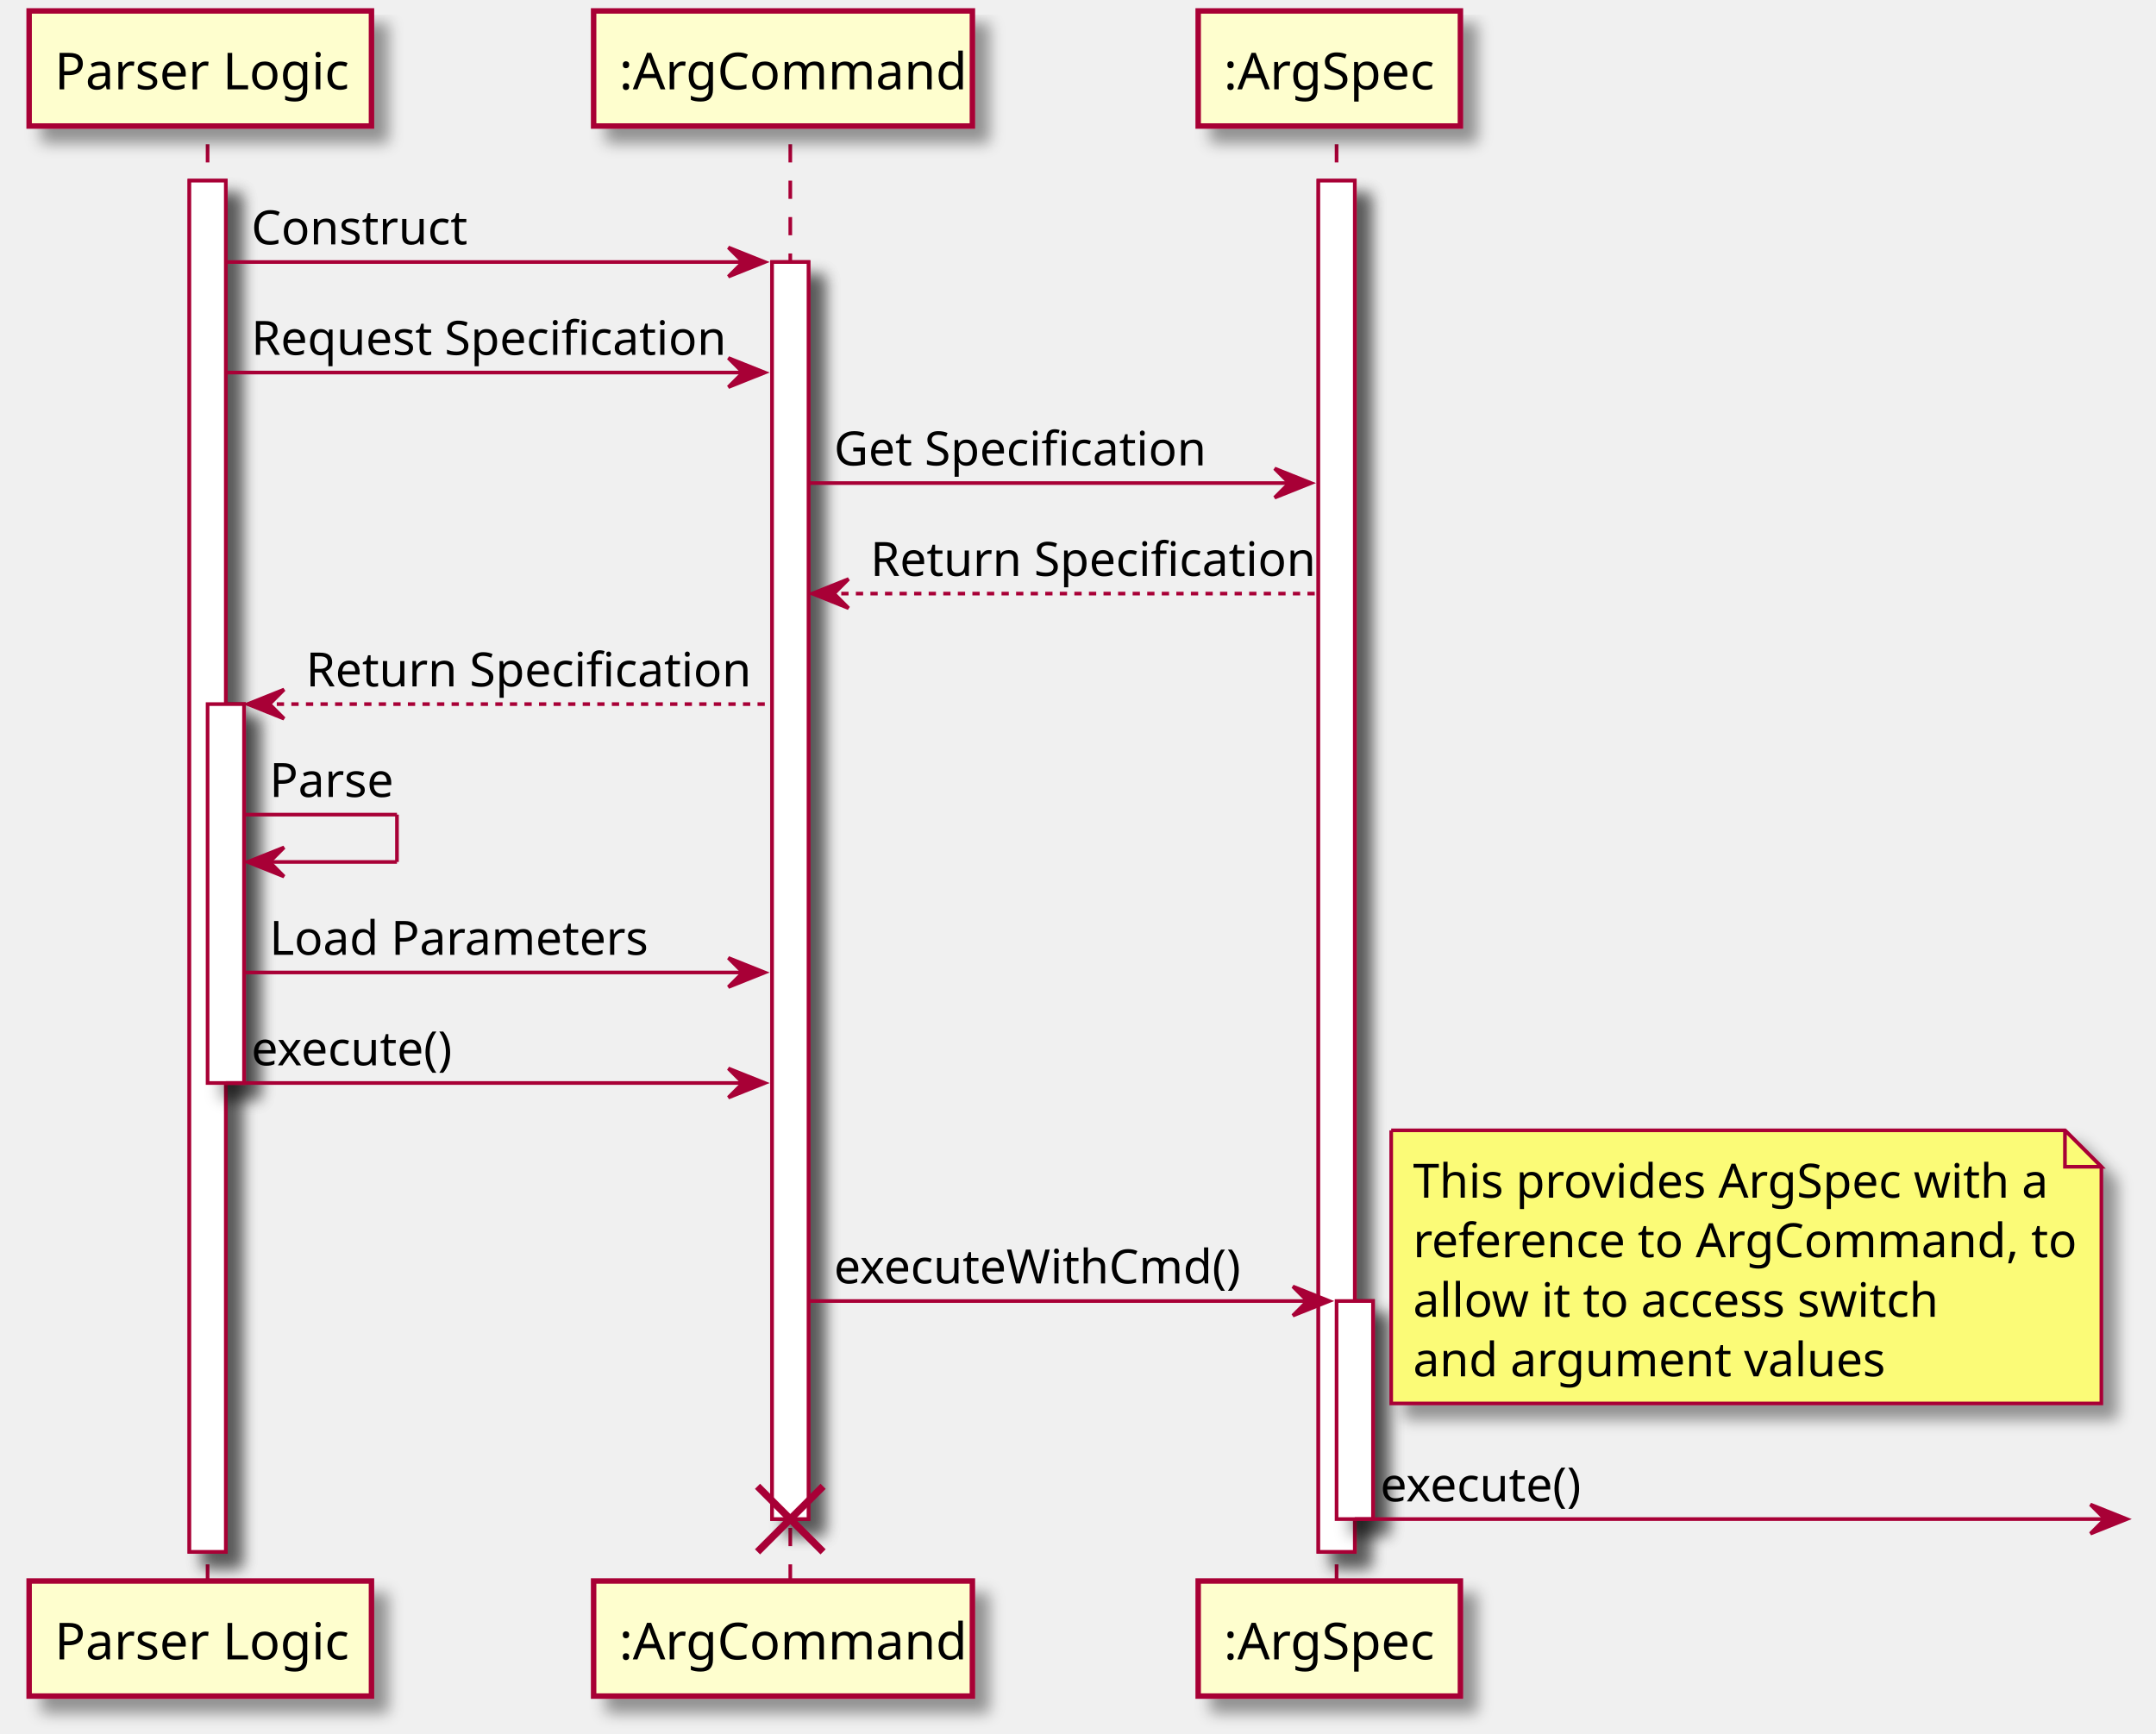
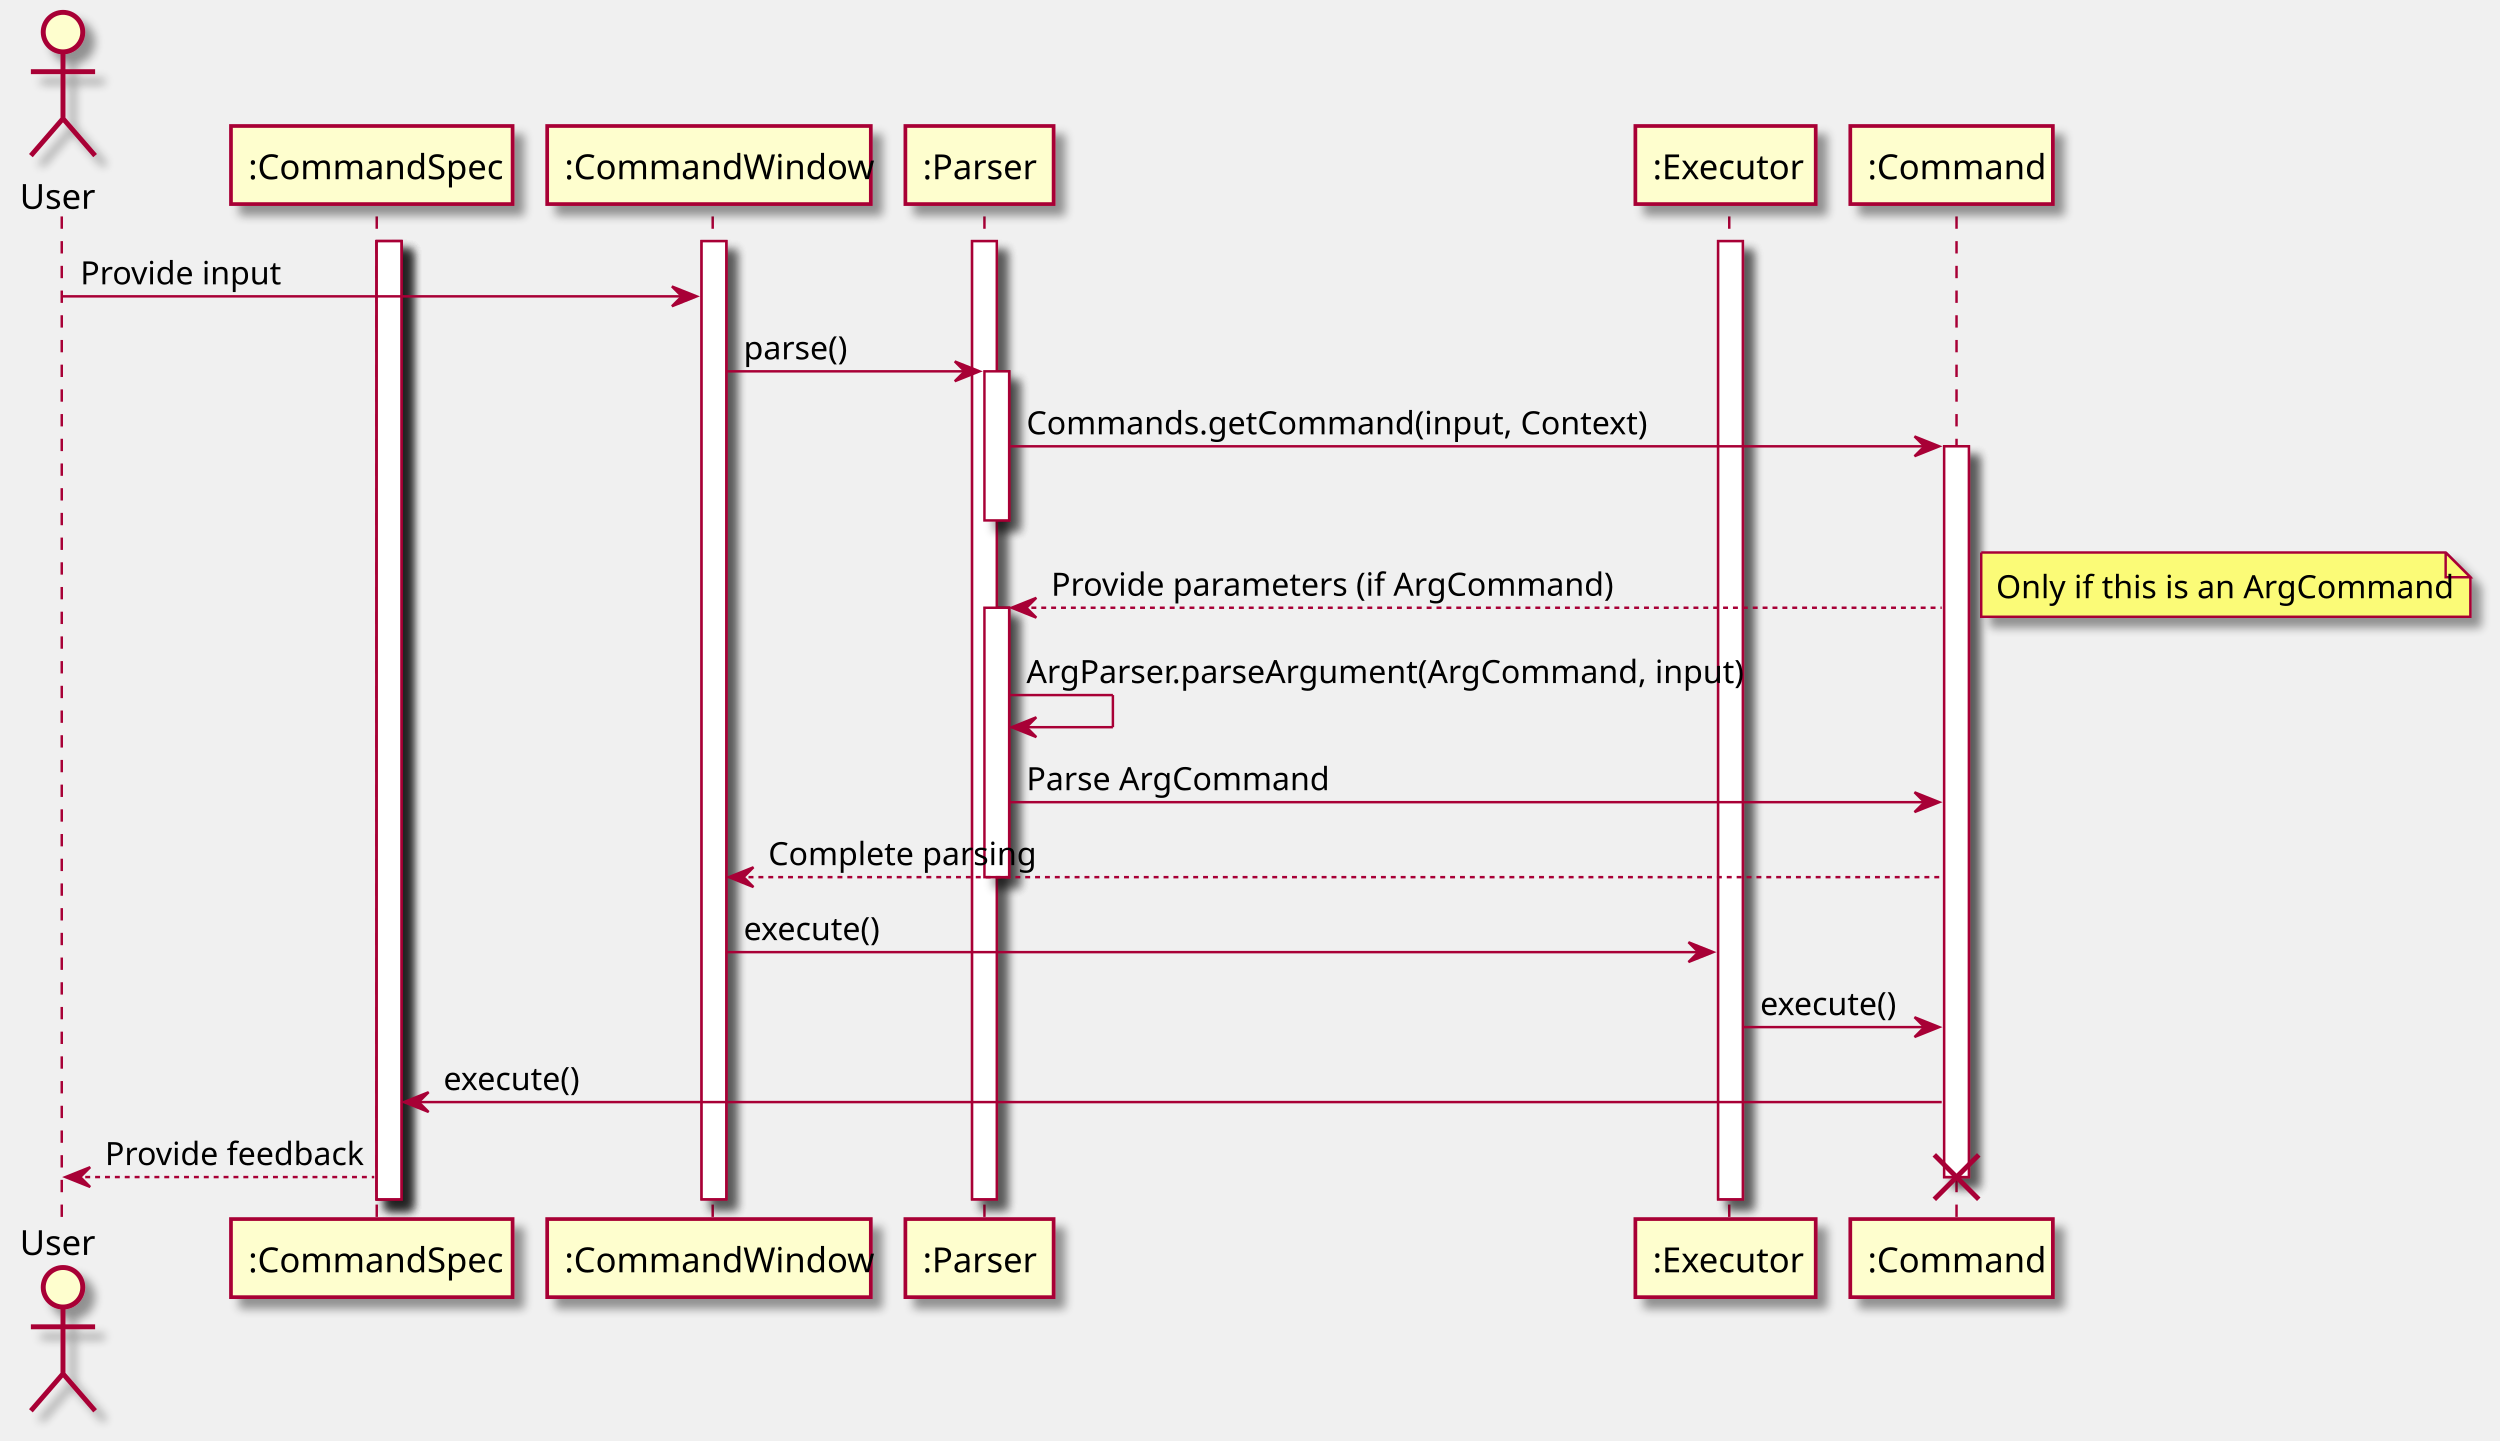
- <svg xmlns="http://www.w3.org/2000/svg" contentScriptType="application/ecmascript" contentStyleType="text/css" height="476px" preserveAspectRatio="none" style="width:592px;height:476px;" version="1.1" viewBox="0 0 592 476" width="592px" zoomAndPan="magnify">
+ <svg xmlns="http://www.w3.org/2000/svg" contentScriptType="application/ecmascript" contentStyleType="text/css" height="583px" preserveAspectRatio="none" style="width:1012px;height:583px;" version="1.1" viewBox="0 0 1012 583" width="1012px" zoomAndPan="magnify">
  <defs>
-     <filter height="300%" id="fcdjhxbaj05fv" width="300%" x="-1" y="-1">
+     <filter height="300%" id="fooc3jrnukhhn" width="300%" x="-1" y="-1">
      <feGaussianBlur result="blurOut" stdDeviation="2.0" />
      <feColorMatrix in="blurOut" result="blurOut2" type="matrix" values="0 0 0 0 0 0 0 0 0 0 0 0 0 0 0 0 0 0 .4 0" />
      <feOffset dx="4.0" dy="4.0" in="blurOut2" result="blurOut3" />
      <feBlend in="SourceGraphic" in2="blurOut3" mode="normal" />
    </filter>
  </defs>
  <g>
-     <rect fill="#FFFFFF" filter="url(#fcdjhxbaj05fv)" height="376.57" style="stroke: #A80036; stroke-width: 1.0;" width="10" x="52" y="49.609" />
-     <rect fill="#FFFFFF" filter="url(#fcdjhxbaj05fv)" height="104.055" style="stroke: #A80036; stroke-width: 1.0;" width="10" x="57" y="193.367" />
-     <rect fill="#FFFFFF" filter="url(#fcdjhxbaj05fv)" height="345.219" style="stroke: #A80036; stroke-width: 1.0;" width="10" x="212" y="71.961" />
-     <rect fill="#FFFFFF" filter="url(#fcdjhxbaj05fv)" height="376.57" style="stroke: #A80036; stroke-width: 1.0;" width="10" x="362" y="49.609" />
-     <rect fill="#FFFFFF" filter="url(#fcdjhxbaj05fv)" height="59.879" style="stroke: #A80036; stroke-width: 1.0;" width="10" x="367" y="357.301" />
-     <line style="stroke: #A80036; stroke-width: 1.0; stroke-dasharray: 5.0,5.0;" x1="57" x2="57" y1="39.609" y2="435.18" />
-     <line style="stroke: #A80036; stroke-width: 1.0; stroke-dasharray: 5.0,5.0;" x1="217" x2="217" y1="39.609" y2="435.18" />
-     <line style="stroke: #A80036; stroke-width: 1.0; stroke-dasharray: 5.0,5.0;" x1="367" x2="367" y1="39.609" y2="435.18" />
-     <rect fill="#FEFECE" filter="url(#fcdjhxbaj05fv)" height="31.609" style="stroke: #A80036; stroke-width: 1.5;" width="94" x="8" y="3" />
-     <text fill="#000000" font-family="sans-serif" font-size="14" lengthAdjust="spacingAndGlyphs" textLength="80" x="15" y="24.533">Parser Logic</text>
-     <rect fill="#FEFECE" filter="url(#fcdjhxbaj05fv)" height="31.609" style="stroke: #A80036; stroke-width: 1.5;" width="94" x="8" y="434.18" />
-     <text fill="#000000" font-family="sans-serif" font-size="14" lengthAdjust="spacingAndGlyphs" textLength="80" x="15" y="455.713">Parser Logic</text>
-     <rect fill="#FEFECE" filter="url(#fcdjhxbaj05fv)" height="31.609" style="stroke: #A80036; stroke-width: 1.5;" width="104" x="163" y="3" />
-     <text fill="#000000" font-family="sans-serif" font-size="14" lengthAdjust="spacingAndGlyphs" textLength="90" x="170" y="24.533">:ArgCommand</text>
-     <rect fill="#FEFECE" filter="url(#fcdjhxbaj05fv)" height="31.609" style="stroke: #A80036; stroke-width: 1.5;" width="104" x="163" y="434.18" />
-     <text fill="#000000" font-family="sans-serif" font-size="14" lengthAdjust="spacingAndGlyphs" textLength="90" x="170" y="455.713">:ArgCommand</text>
-     <rect fill="#FEFECE" filter="url(#fcdjhxbaj05fv)" height="31.609" style="stroke: #A80036; stroke-width: 1.5;" width="72" x="329" y="3" />
-     <text fill="#000000" font-family="sans-serif" font-size="14" lengthAdjust="spacingAndGlyphs" textLength="58" x="336" y="24.533">:ArgSpec</text>
-     <rect fill="#FEFECE" filter="url(#fcdjhxbaj05fv)" height="31.609" style="stroke: #A80036; stroke-width: 1.5;" width="72" x="329" y="434.18" />
-     <text fill="#000000" font-family="sans-serif" font-size="14" lengthAdjust="spacingAndGlyphs" textLength="58" x="336" y="455.713">:ArgSpec</text>
-     <rect fill="#FFFFFF" filter="url(#fcdjhxbaj05fv)" height="376.57" style="stroke: #A80036; stroke-width: 1.0;" width="10" x="52" y="49.609" />
-     <rect fill="#FFFFFF" filter="url(#fcdjhxbaj05fv)" height="104.055" style="stroke: #A80036; stroke-width: 1.0;" width="10" x="57" y="193.367" />
-     <rect fill="#FFFFFF" filter="url(#fcdjhxbaj05fv)" height="345.219" style="stroke: #A80036; stroke-width: 1.0;" width="10" x="212" y="71.961" />
-     <rect fill="#FFFFFF" filter="url(#fcdjhxbaj05fv)" height="376.57" style="stroke: #A80036; stroke-width: 1.0;" width="10" x="362" y="49.609" />
-     <rect fill="#FFFFFF" filter="url(#fcdjhxbaj05fv)" height="59.879" style="stroke: #A80036; stroke-width: 1.0;" width="10" x="367" y="357.301" />
-     <polygon fill="#A80036" points="200,67.961,210,71.961,200,75.961,204,71.961" style="stroke: #A80036; stroke-width: 1.0;" />
-     <line style="stroke: #A80036; stroke-width: 1.0;" x1="62" x2="206" y1="71.961" y2="71.961" />
-     <text fill="#000000" font-family="sans-serif" font-size="13" lengthAdjust="spacingAndGlyphs" textLength="56" x="69" y="67.105">Construct</text>
-     <polygon fill="#A80036" points="200,98.312,210,102.312,200,106.312,204,102.312" style="stroke: #A80036; stroke-width: 1.0;" />
-     <line style="stroke: #A80036; stroke-width: 1.0;" x1="62" x2="206" y1="102.312" y2="102.312" />
-     <text fill="#000000" font-family="sans-serif" font-size="13" lengthAdjust="spacingAndGlyphs" textLength="126" x="69" y="97.456">Request Specification</text>
-     <polygon fill="#A80036" points="350,128.664,360,132.664,350,136.664,354,132.664" style="stroke: #A80036; stroke-width: 1.0;" />
-     <line style="stroke: #A80036; stroke-width: 1.0;" x1="222" x2="356" y1="132.664" y2="132.664" />
-     <text fill="#000000" font-family="sans-serif" font-size="13" lengthAdjust="spacingAndGlyphs" textLength="99" x="229" y="127.808">Get Specification</text>
-     <polygon fill="#A80036" points="233,159.016,223,163.016,233,167.016,229,163.016" style="stroke: #A80036; stroke-width: 1.0;" />
-     <line style="stroke: #A80036; stroke-width: 1.0; stroke-dasharray: 2.0,2.0;" x1="227" x2="361" y1="163.016" y2="163.016" />
-     <text fill="#000000" font-family="sans-serif" font-size="13" lengthAdjust="spacingAndGlyphs" textLength="116" x="239" y="158.159">Return Specification</text>
-     <polygon fill="#A80036" points="78,189.367,68,193.367,78,197.367,74,193.367" style="stroke: #A80036; stroke-width: 1.0;" />
-     <line style="stroke: #A80036; stroke-width: 1.0; stroke-dasharray: 2.0,2.0;" x1="72" x2="211" y1="193.367" y2="193.367" />
-     <text fill="#000000" font-family="sans-serif" font-size="13" lengthAdjust="spacingAndGlyphs" textLength="116" x="84" y="188.511">Return Specification</text>
-     <line style="stroke: #A80036; stroke-width: 1.0;" x1="67" x2="109" y1="223.719" y2="223.719" />
-     <line style="stroke: #A80036; stroke-width: 1.0;" x1="109" x2="109" y1="223.719" y2="236.719" />
-     <line style="stroke: #A80036; stroke-width: 1.0;" x1="68" x2="109" y1="236.719" y2="236.719" />
-     <polygon fill="#A80036" points="78,232.719,68,236.719,78,240.719,74,236.719" style="stroke: #A80036; stroke-width: 1.0;" />
-     <text fill="#000000" font-family="sans-serif" font-size="13" lengthAdjust="spacingAndGlyphs" textLength="34" x="74" y="218.862">Parse</text>
-     <polygon fill="#A80036" points="200,263.07,210,267.07,200,271.07,204,267.07" style="stroke: #A80036; stroke-width: 1.0;" />
-     <line style="stroke: #A80036; stroke-width: 1.0;" x1="67" x2="206" y1="267.07" y2="267.07" />
-     <text fill="#000000" font-family="sans-serif" font-size="13" lengthAdjust="spacingAndGlyphs" textLength="99" x="74" y="262.214">Load Parameters</text>
-     <polygon fill="#A80036" points="200,293.422,210,297.422,200,301.422,204,297.422" style="stroke: #A80036; stroke-width: 1.0;" />
-     <line style="stroke: #A80036; stroke-width: 1.0;" x1="62" x2="206" y1="297.422" y2="297.422" />
-     <text fill="#000000" font-family="sans-serif" font-size="13" lengthAdjust="spacingAndGlyphs" textLength="54" x="69" y="292.565">execute()</text>
-     <polygon fill="#A80036" points="355,353.301,365,357.301,355,361.301,359,357.301" style="stroke: #A80036; stroke-width: 1.0;" />
-     <line style="stroke: #A80036; stroke-width: 1.0;" x1="222" x2="361" y1="357.301" y2="357.301" />
-     <text fill="#000000" font-family="sans-serif" font-size="13" lengthAdjust="spacingAndGlyphs" textLength="108" x="229" y="352.444">executeWithCmd()</text>
-     <path d="M382,310.422 L382,385.422 L577,385.422 L577,320.422 L567,310.422 L382,310.422 " fill="#FBFB77" filter="url(#fcdjhxbaj05fv)" style="stroke: #A80036; stroke-width: 1.0;" />
-     <path d="M567,310.422 L567,320.422 L577,320.422 L567,310.422 " fill="#FBFB77" style="stroke: #A80036; stroke-width: 1.0;" />
-     <text fill="#000000" font-family="sans-serif" font-size="13" lengthAdjust="spacingAndGlyphs" textLength="167" x="388" y="328.917">This provides ArgSpec with a</text>
-     <text fill="#000000" font-family="sans-serif" font-size="13" lengthAdjust="spacingAndGlyphs" textLength="170" x="388" y="345.269">reference to ArgCommand, to</text>
-     <text fill="#000000" font-family="sans-serif" font-size="13" lengthAdjust="spacingAndGlyphs" textLength="142" x="388" y="361.62">allow it to access switch</text>
-     <text fill="#000000" font-family="sans-serif" font-size="13" lengthAdjust="spacingAndGlyphs" textLength="119" x="388" y="377.972">and argument values</text>
-     <polygon fill="#A80036" points="574,413.18,584,417.18,574,421.18,578,417.18" style="stroke: #A80036; stroke-width: 1.0;" />
-     <line style="stroke: #A80036; stroke-width: 1.0;" x1="372" x2="580" y1="417.18" y2="417.18" />
-     <text fill="#000000" font-family="sans-serif" font-size="13" lengthAdjust="spacingAndGlyphs" textLength="54" x="379" y="412.323">execute()</text>
-     <line style="stroke: #A80036; stroke-width: 2.0;" x1="208" x2="226" y1="408.18" y2="426.18" />
-     <line style="stroke: #A80036; stroke-width: 2.0;" x1="208" x2="226" y1="426.18" y2="408.18" />
+     <rect fill="#FFFFFF" filter="url(#fooc3jrnukhhn)" height="387.867" style="stroke: #A80036; stroke-width: 1.0;" width="10" x="152.5" y="97.609" />
+     <rect fill="#FFFFFF" filter="url(#fooc3jrnukhhn)" height="387.867" style="stroke: #A80036; stroke-width: 1.0;" width="10" x="152.5" y="97.609" />
+     <rect fill="#FFFFFF" filter="url(#fooc3jrnukhhn)" height="387.867" style="stroke: #A80036; stroke-width: 1.0;" width="10" x="284" y="97.609" />
+     <rect fill="#FFFFFF" filter="url(#fooc3jrnukhhn)" height="387.867" style="stroke: #A80036; stroke-width: 1.0;" width="10" x="393.5" y="97.609" />
+     <rect fill="#FFFFFF" filter="url(#fooc3jrnukhhn)" height="60.352" style="stroke: #A80036; stroke-width: 1.0;" width="10" x="398.5" y="150.312" />
+     <rect fill="#FFFFFF" filter="url(#fooc3jrnukhhn)" height="109.055" style="stroke: #A80036; stroke-width: 1.0;" width="10" x="398.5" y="246.016" />
+     <rect fill="#FFFFFF" filter="url(#fooc3jrnukhhn)" height="387.867" style="stroke: #A80036; stroke-width: 1.0;" width="10" x="695.5" y="97.609" />
+     <rect fill="#FFFFFF" filter="url(#fooc3jrnukhhn)" height="295.812" style="stroke: #A80036; stroke-width: 1.0;" width="10" x="787" y="180.664" />
+     <line style="stroke: #A80036; stroke-width: 1.0; stroke-dasharray: 5.0,5.0;" x1="25" x2="25" y1="87.609" y2="494.477" />
+     <line style="stroke: #A80036; stroke-width: 1.0; stroke-dasharray: 5.0,5.0;" x1="152.5" x2="152.5" y1="87.609" y2="494.477" />
+     <line style="stroke: #A80036; stroke-width: 1.0; stroke-dasharray: 5.0,5.0;" x1="288.5" x2="288.5" y1="87.609" y2="494.477" />
+     <line style="stroke: #A80036; stroke-width: 1.0; stroke-dasharray: 5.0,5.0;" x1="398.5" x2="398.5" y1="87.609" y2="494.477" />
+     <line style="stroke: #A80036; stroke-width: 1.0; stroke-dasharray: 5.0,5.0;" x1="700" x2="700" y1="87.609" y2="494.477" />
+     <line style="stroke: #A80036; stroke-width: 1.0; stroke-dasharray: 5.0,5.0;" x1="792" x2="792" y1="87.609" y2="494.477" />
+     <text fill="#000000" font-family="sans-serif" font-size="14" lengthAdjust="spacingAndGlyphs" textLength="29" x="8" y="84.533">User</text>
+     <ellipse cx="25.5" cy="13" fill="#FEFECE" filter="url(#fooc3jrnukhhn)" rx="8" ry="8" style="stroke: #A80036; stroke-width: 2.0;" />
+     <path d="M25.5,21 L25.5,48 M12.5,29 L38.5,29 M25.5,48 L12.5,63 M25.5,48 L38.5,63 " fill="none" filter="url(#fooc3jrnukhhn)" style="stroke: #A80036; stroke-width: 2.0;" />
+     <text fill="#000000" font-family="sans-serif" font-size="14" lengthAdjust="spacingAndGlyphs" textLength="29" x="8" y="508.01">User</text>
+     <ellipse cx="25.5" cy="521.086" fill="#FEFECE" filter="url(#fooc3jrnukhhn)" rx="8" ry="8" style="stroke: #A80036; stroke-width: 2.0;" />
+     <path d="M25.5,529.086 L25.5,556.086 M12.5,537.086 L38.5,537.086 M25.5,556.086 L12.5,571.086 M25.5,556.086 L38.5,571.086 " fill="none" filter="url(#fooc3jrnukhhn)" style="stroke: #A80036; stroke-width: 2.0;" />
+     <rect fill="#FEFECE" filter="url(#fooc3jrnukhhn)" height="31.609" style="stroke: #A80036; stroke-width: 1.5;" width="114" x="93.5" y="51" />
+     <text fill="#000000" font-family="sans-serif" font-size="14" lengthAdjust="spacingAndGlyphs" textLength="100" x="100.5" y="72.533">:CommandSpec</text>
+     <rect fill="#FEFECE" filter="url(#fooc3jrnukhhn)" height="31.609" style="stroke: #A80036; stroke-width: 1.5;" width="114" x="93.5" y="493.477" />
+     <text fill="#000000" font-family="sans-serif" font-size="14" lengthAdjust="spacingAndGlyphs" textLength="100" x="100.5" y="515.01">:CommandSpec</text>
+     <rect fill="#FEFECE" filter="url(#fooc3jrnukhhn)" height="31.609" style="stroke: #A80036; stroke-width: 1.5;" width="131" x="221.5" y="51" />
+     <text fill="#000000" font-family="sans-serif" font-size="14" lengthAdjust="spacingAndGlyphs" textLength="117" x="228.5" y="72.533">:CommandWindow</text>
+     <rect fill="#FEFECE" filter="url(#fooc3jrnukhhn)" height="31.609" style="stroke: #A80036; stroke-width: 1.5;" width="131" x="221.5" y="493.477" />
+     <text fill="#000000" font-family="sans-serif" font-size="14" lengthAdjust="spacingAndGlyphs" textLength="117" x="228.5" y="515.01">:CommandWindow</text>
+     <rect fill="#FEFECE" filter="url(#fooc3jrnukhhn)" height="31.609" style="stroke: #A80036; stroke-width: 1.5;" width="60" x="366.5" y="51" />
+     <text fill="#000000" font-family="sans-serif" font-size="14" lengthAdjust="spacingAndGlyphs" textLength="46" x="373.5" y="72.533">:Parser</text>
+     <rect fill="#FEFECE" filter="url(#fooc3jrnukhhn)" height="31.609" style="stroke: #A80036; stroke-width: 1.5;" width="60" x="366.5" y="493.477" />
+     <text fill="#000000" font-family="sans-serif" font-size="14" lengthAdjust="spacingAndGlyphs" textLength="46" x="373.5" y="515.01">:Parser</text>
+     <rect fill="#FEFECE" filter="url(#fooc3jrnukhhn)" height="31.609" style="stroke: #A80036; stroke-width: 1.5;" width="73" x="662" y="51" />
+     <text fill="#000000" font-family="sans-serif" font-size="14" lengthAdjust="spacingAndGlyphs" textLength="59" x="669" y="72.533">:Executor</text>
+     <rect fill="#FEFECE" filter="url(#fooc3jrnukhhn)" height="31.609" style="stroke: #A80036; stroke-width: 1.5;" width="73" x="662" y="493.477" />
+     <text fill="#000000" font-family="sans-serif" font-size="14" lengthAdjust="spacingAndGlyphs" textLength="59" x="669" y="515.01">:Executor</text>
+     <rect fill="#FEFECE" filter="url(#fooc3jrnukhhn)" height="31.609" style="stroke: #A80036; stroke-width: 1.5;" width="82" x="749" y="51" />
+     <text fill="#000000" font-family="sans-serif" font-size="14" lengthAdjust="spacingAndGlyphs" textLength="68" x="756" y="72.533">:Command</text>
+     <rect fill="#FEFECE" filter="url(#fooc3jrnukhhn)" height="31.609" style="stroke: #A80036; stroke-width: 1.5;" width="82" x="749" y="493.477" />
+     <text fill="#000000" font-family="sans-serif" font-size="14" lengthAdjust="spacingAndGlyphs" textLength="68" x="756" y="515.01">:Command</text>
+     <rect fill="#FFFFFF" filter="url(#fooc3jrnukhhn)" height="387.867" style="stroke: #A80036; stroke-width: 1.0;" width="10" x="152.5" y="97.609" />
+     <rect fill="#FFFFFF" filter="url(#fooc3jrnukhhn)" height="387.867" style="stroke: #A80036; stroke-width: 1.0;" width="10" x="152.5" y="97.609" />
+     <rect fill="#FFFFFF" filter="url(#fooc3jrnukhhn)" height="387.867" style="stroke: #A80036; stroke-width: 1.0;" width="10" x="284" y="97.609" />
+     <rect fill="#FFFFFF" filter="url(#fooc3jrnukhhn)" height="387.867" style="stroke: #A80036; stroke-width: 1.0;" width="10" x="393.5" y="97.609" />
+     <rect fill="#FFFFFF" filter="url(#fooc3jrnukhhn)" height="60.352" style="stroke: #A80036; stroke-width: 1.0;" width="10" x="398.5" y="150.312" />
+     <rect fill="#FFFFFF" filter="url(#fooc3jrnukhhn)" height="109.055" style="stroke: #A80036; stroke-width: 1.0;" width="10" x="398.5" y="246.016" />
+     <rect fill="#FFFFFF" filter="url(#fooc3jrnukhhn)" height="387.867" style="stroke: #A80036; stroke-width: 1.0;" width="10" x="695.5" y="97.609" />
+     <rect fill="#FFFFFF" filter="url(#fooc3jrnukhhn)" height="295.812" style="stroke: #A80036; stroke-width: 1.0;" width="10" x="787" y="180.664" />
+     <polygon fill="#A80036" points="272,115.961,282,119.961,272,123.961,276,119.961" style="stroke: #A80036; stroke-width: 1.0;" />
+     <line style="stroke: #A80036; stroke-width: 1.0;" x1="25.5" x2="278" y1="119.961" y2="119.961" />
+     <text fill="#000000" font-family="sans-serif" font-size="13" lengthAdjust="spacingAndGlyphs" textLength="74" x="32.5" y="115.105">Provide input</text>
+     <polygon fill="#A80036" points="386.5,146.312,396.5,150.312,386.5,154.312,390.5,150.312" style="stroke: #A80036; stroke-width: 1.0;" />
+     <line style="stroke: #A80036; stroke-width: 1.0;" x1="294" x2="392.5" y1="150.312" y2="150.312" />
+     <text fill="#000000" font-family="sans-serif" font-size="13" lengthAdjust="spacingAndGlyphs" textLength="40" x="301" y="145.456">parse()</text>
+     <polygon fill="#A80036" points="775,176.664,785,180.664,775,184.664,779,180.664" style="stroke: #A80036; stroke-width: 1.0;" />
+     <line style="stroke: #A80036; stroke-width: 1.0;" x1="408.5" x2="781" y1="180.664" y2="180.664" />
+     <text fill="#000000" font-family="sans-serif" font-size="13" lengthAdjust="spacingAndGlyphs" textLength="236" x="415.5" y="175.808">Commands.getCommand(input, Context)</text>
+     <polygon fill="#A80036" points="419.5,242.016,409.5,246.016,419.5,250.016,415.5,246.016" style="stroke: #A80036; stroke-width: 1.0;" />
+     <line style="stroke: #A80036; stroke-width: 1.0; stroke-dasharray: 2.0,2.0;" x1="413.5" x2="786" y1="246.016" y2="246.016" />
+     <text fill="#000000" font-family="sans-serif" font-size="13" lengthAdjust="spacingAndGlyphs" textLength="212" x="425.5" y="241.159">Provide parameters (if ArgCommand)</text>
+     <path d="M802,223.664 L802,249.664 L1000,249.664 L1000,233.664 L990,223.664 L802,223.664 " fill="#FBFB77" filter="url(#fooc3jrnukhhn)" style="stroke: #A80036; stroke-width: 1.0;" />
+     <path d="M990,223.664 L990,233.664 L1000,233.664 L990,223.664 " fill="#FBFB77" style="stroke: #A80036; stroke-width: 1.0;" />
+     <text fill="#000000" font-family="sans-serif" font-size="13" lengthAdjust="spacingAndGlyphs" textLength="177" x="808" y="242.159">Only if this is an ArgCommand</text>
+     <line style="stroke: #A80036; stroke-width: 1.0;" x1="408.5" x2="450.5" y1="281.367" y2="281.367" />
+     <line style="stroke: #A80036; stroke-width: 1.0;" x1="450.5" x2="450.5" y1="281.367" y2="294.367" />
+     <line style="stroke: #A80036; stroke-width: 1.0;" x1="409.5" x2="450.5" y1="294.367" y2="294.367" />
+     <polygon fill="#A80036" points="419.5,290.367,409.5,294.367,419.5,298.367,415.5,294.367" style="stroke: #A80036; stroke-width: 1.0;" />
+     <text fill="#000000" font-family="sans-serif" font-size="13" lengthAdjust="spacingAndGlyphs" textLength="273" x="415.5" y="276.511">ArgParser.parseArgument(ArgCommand, input)</text>
+     <polygon fill="#A80036" points="775,320.719,785,324.719,775,328.719,779,324.719" style="stroke: #A80036; stroke-width: 1.0;" />
+     <line style="stroke: #A80036; stroke-width: 1.0;" x1="408.5" x2="781" y1="324.719" y2="324.719" />
+     <text fill="#000000" font-family="sans-serif" font-size="13" lengthAdjust="spacingAndGlyphs" textLength="117" x="415.5" y="319.862">Parse ArgCommand</text>
+     <polygon fill="#A80036" points="305,351.07,295,355.07,305,359.07,301,355.07" style="stroke: #A80036; stroke-width: 1.0;" />
+     <line style="stroke: #A80036; stroke-width: 1.0; stroke-dasharray: 2.0,2.0;" x1="299" x2="786" y1="355.07" y2="355.07" />
+     <text fill="#000000" font-family="sans-serif" font-size="13" lengthAdjust="spacingAndGlyphs" textLength="101" x="311" y="350.214">Complete parsing</text>
+     <polygon fill="#A80036" points="683.5,381.422,693.5,385.422,683.5,389.422,687.5,385.422" style="stroke: #A80036; stroke-width: 1.0;" />
+     <line style="stroke: #A80036; stroke-width: 1.0;" x1="294" x2="689.5" y1="385.422" y2="385.422" />
+     <text fill="#000000" font-family="sans-serif" font-size="13" lengthAdjust="spacingAndGlyphs" textLength="54" x="301" y="380.565">execute()</text>
+     <polygon fill="#A80036" points="775,411.773,785,415.773,775,419.773,779,415.773" style="stroke: #A80036; stroke-width: 1.0;" />
+     <line style="stroke: #A80036; stroke-width: 1.0;" x1="705.5" x2="781" y1="415.773" y2="415.773" />
+     <text fill="#000000" font-family="sans-serif" font-size="13" lengthAdjust="spacingAndGlyphs" textLength="54" x="712.5" y="410.917">execute()</text>
+     <polygon fill="#A80036" points="173.5,442.125,163.5,446.125,173.5,450.125,169.5,446.125" style="stroke: #A80036; stroke-width: 1.0;" />
+     <line style="stroke: #A80036; stroke-width: 1.0;" x1="167.5" x2="786" y1="446.125" y2="446.125" />
+     <text fill="#000000" font-family="sans-serif" font-size="13" lengthAdjust="spacingAndGlyphs" textLength="54" x="179.5" y="441.269">execute()</text>
+     <polygon fill="#A80036" points="36.5,472.477,26.5,476.477,36.5,480.477,32.5,476.477" style="stroke: #A80036; stroke-width: 1.0;" />
+     <line style="stroke: #A80036; stroke-width: 1.0; stroke-dasharray: 2.0,2.0;" x1="30.5" x2="151.5" y1="476.477" y2="476.477" />
+     <text fill="#000000" font-family="sans-serif" font-size="13" lengthAdjust="spacingAndGlyphs" textLength="98" x="42.5" y="471.62">Provide feedback</text>
+     <line style="stroke: #A80036; stroke-width: 2.0;" x1="783" x2="801" y1="467.477" y2="485.477" />
+     <line style="stroke: #A80036; stroke-width: 2.0;" x1="783" x2="801" y1="485.477" y2="467.477" />
  </g>
</svg>
